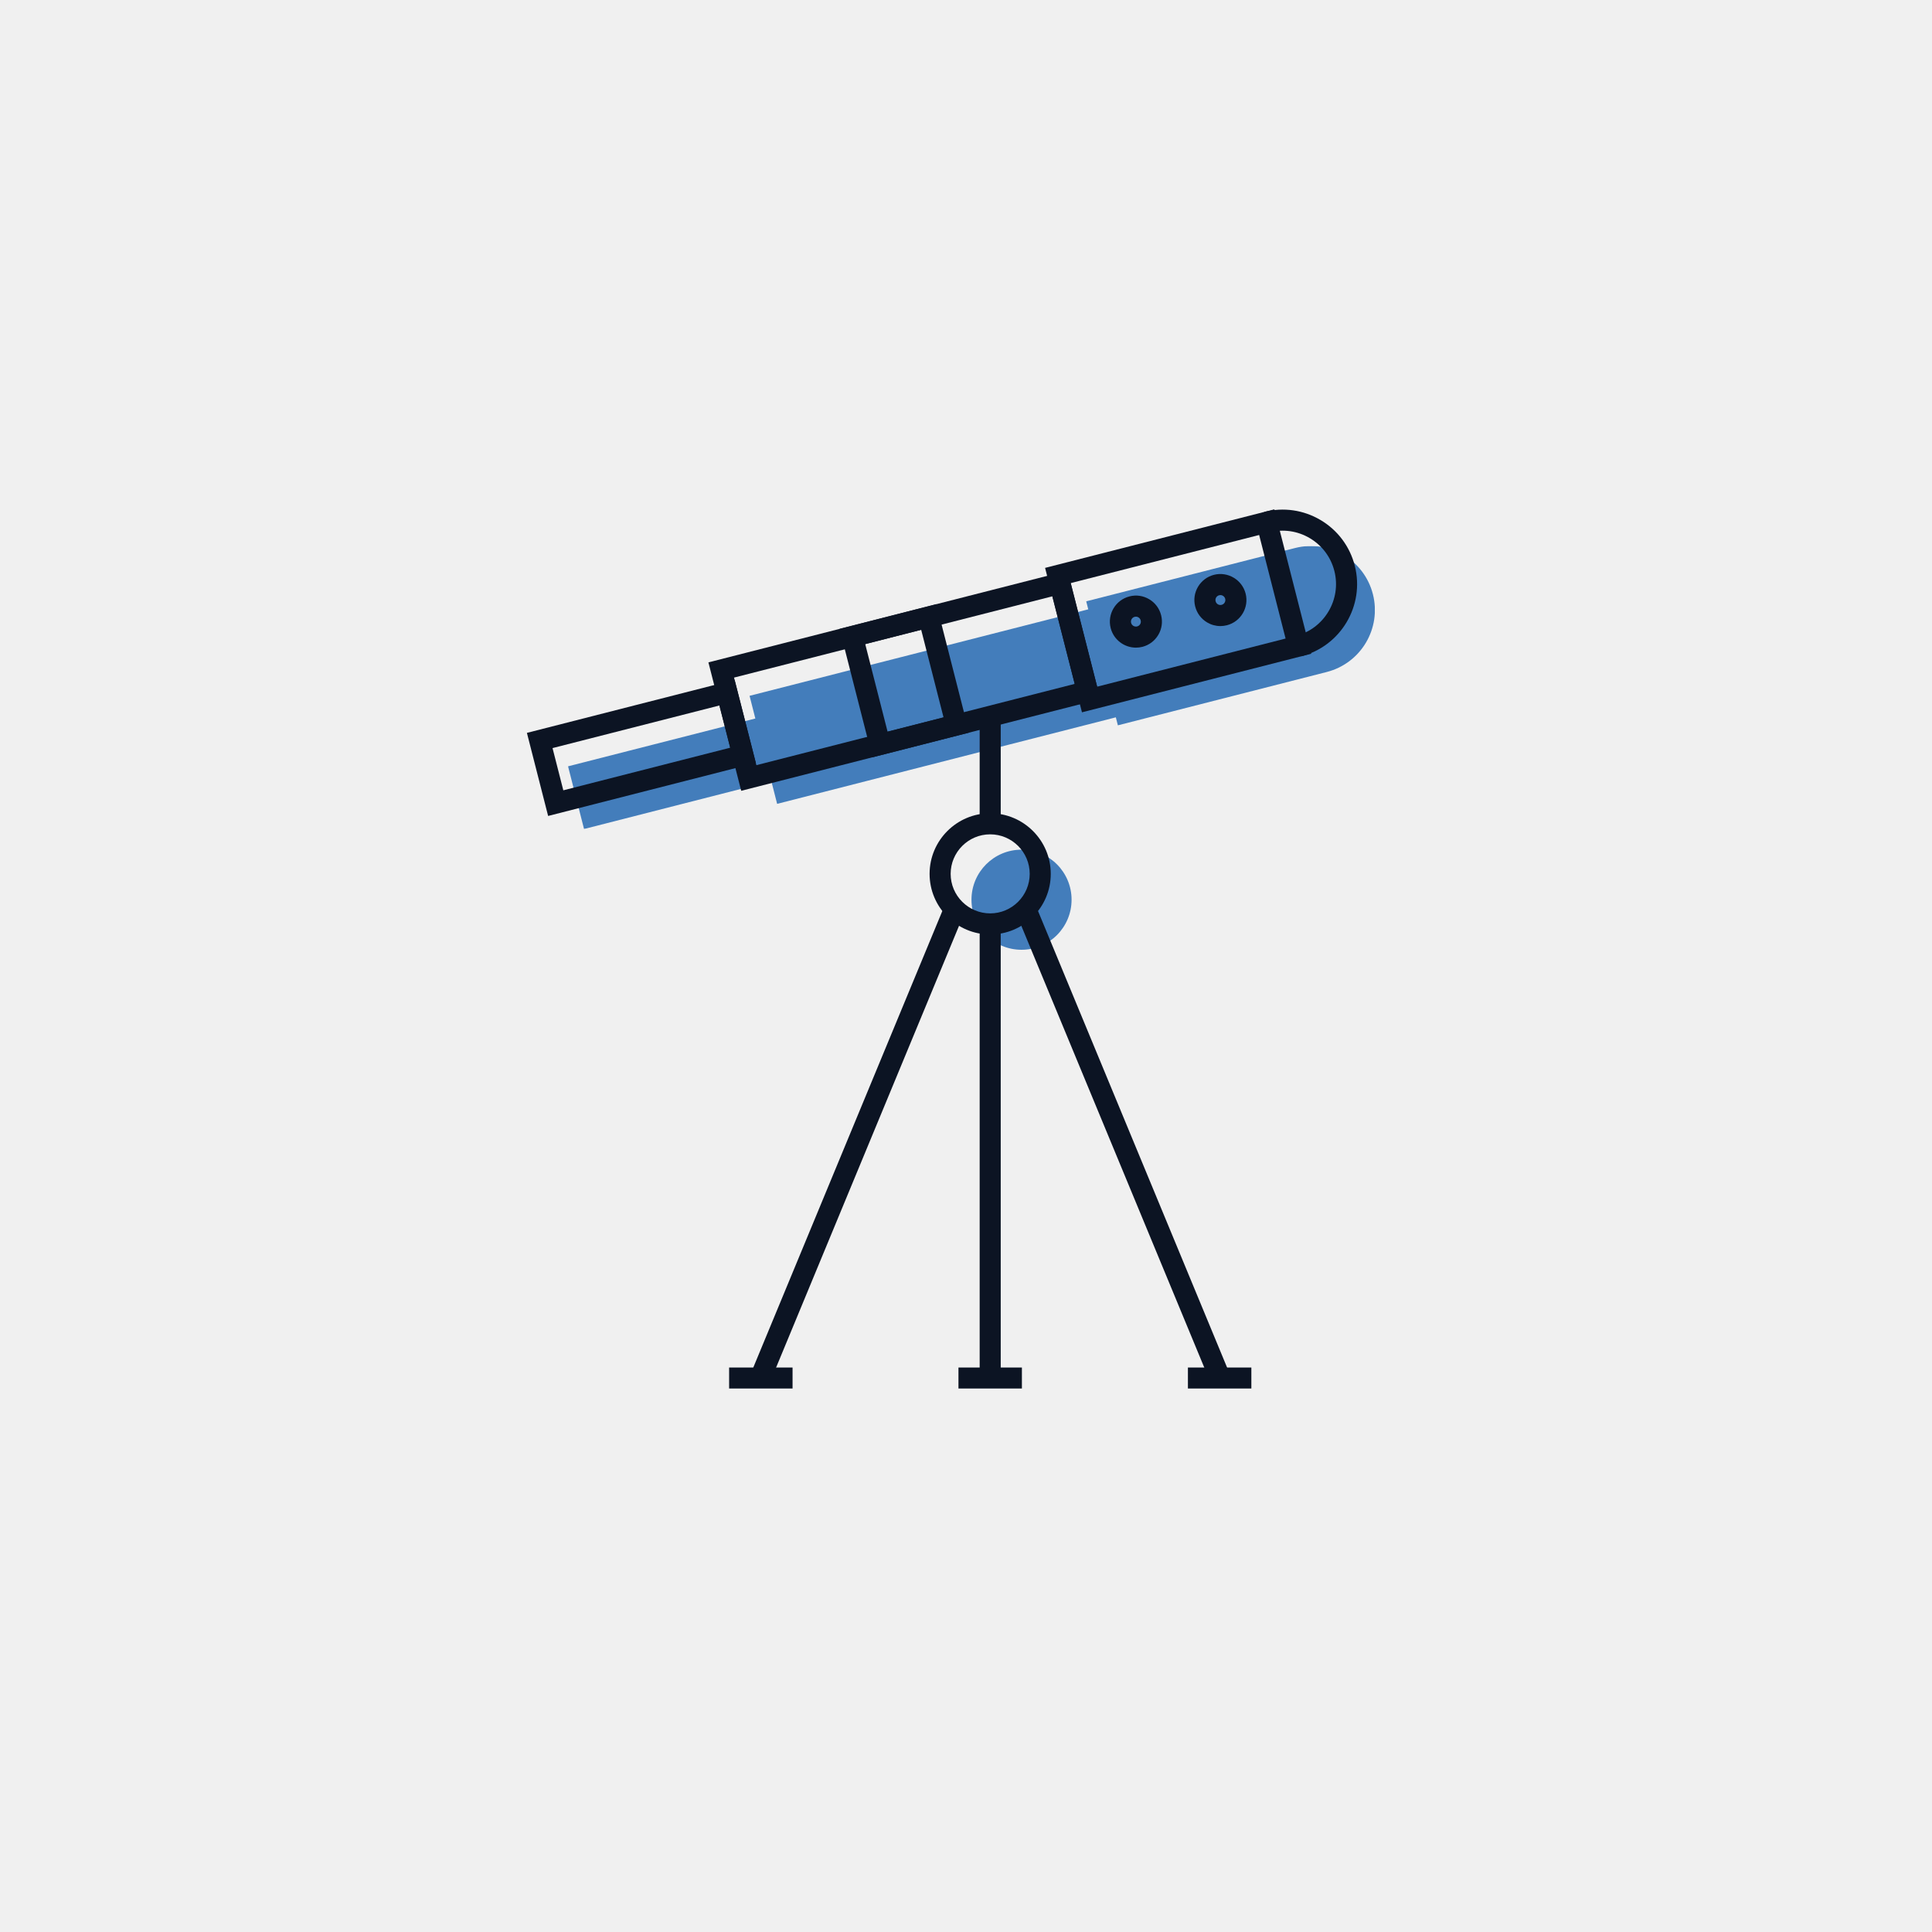
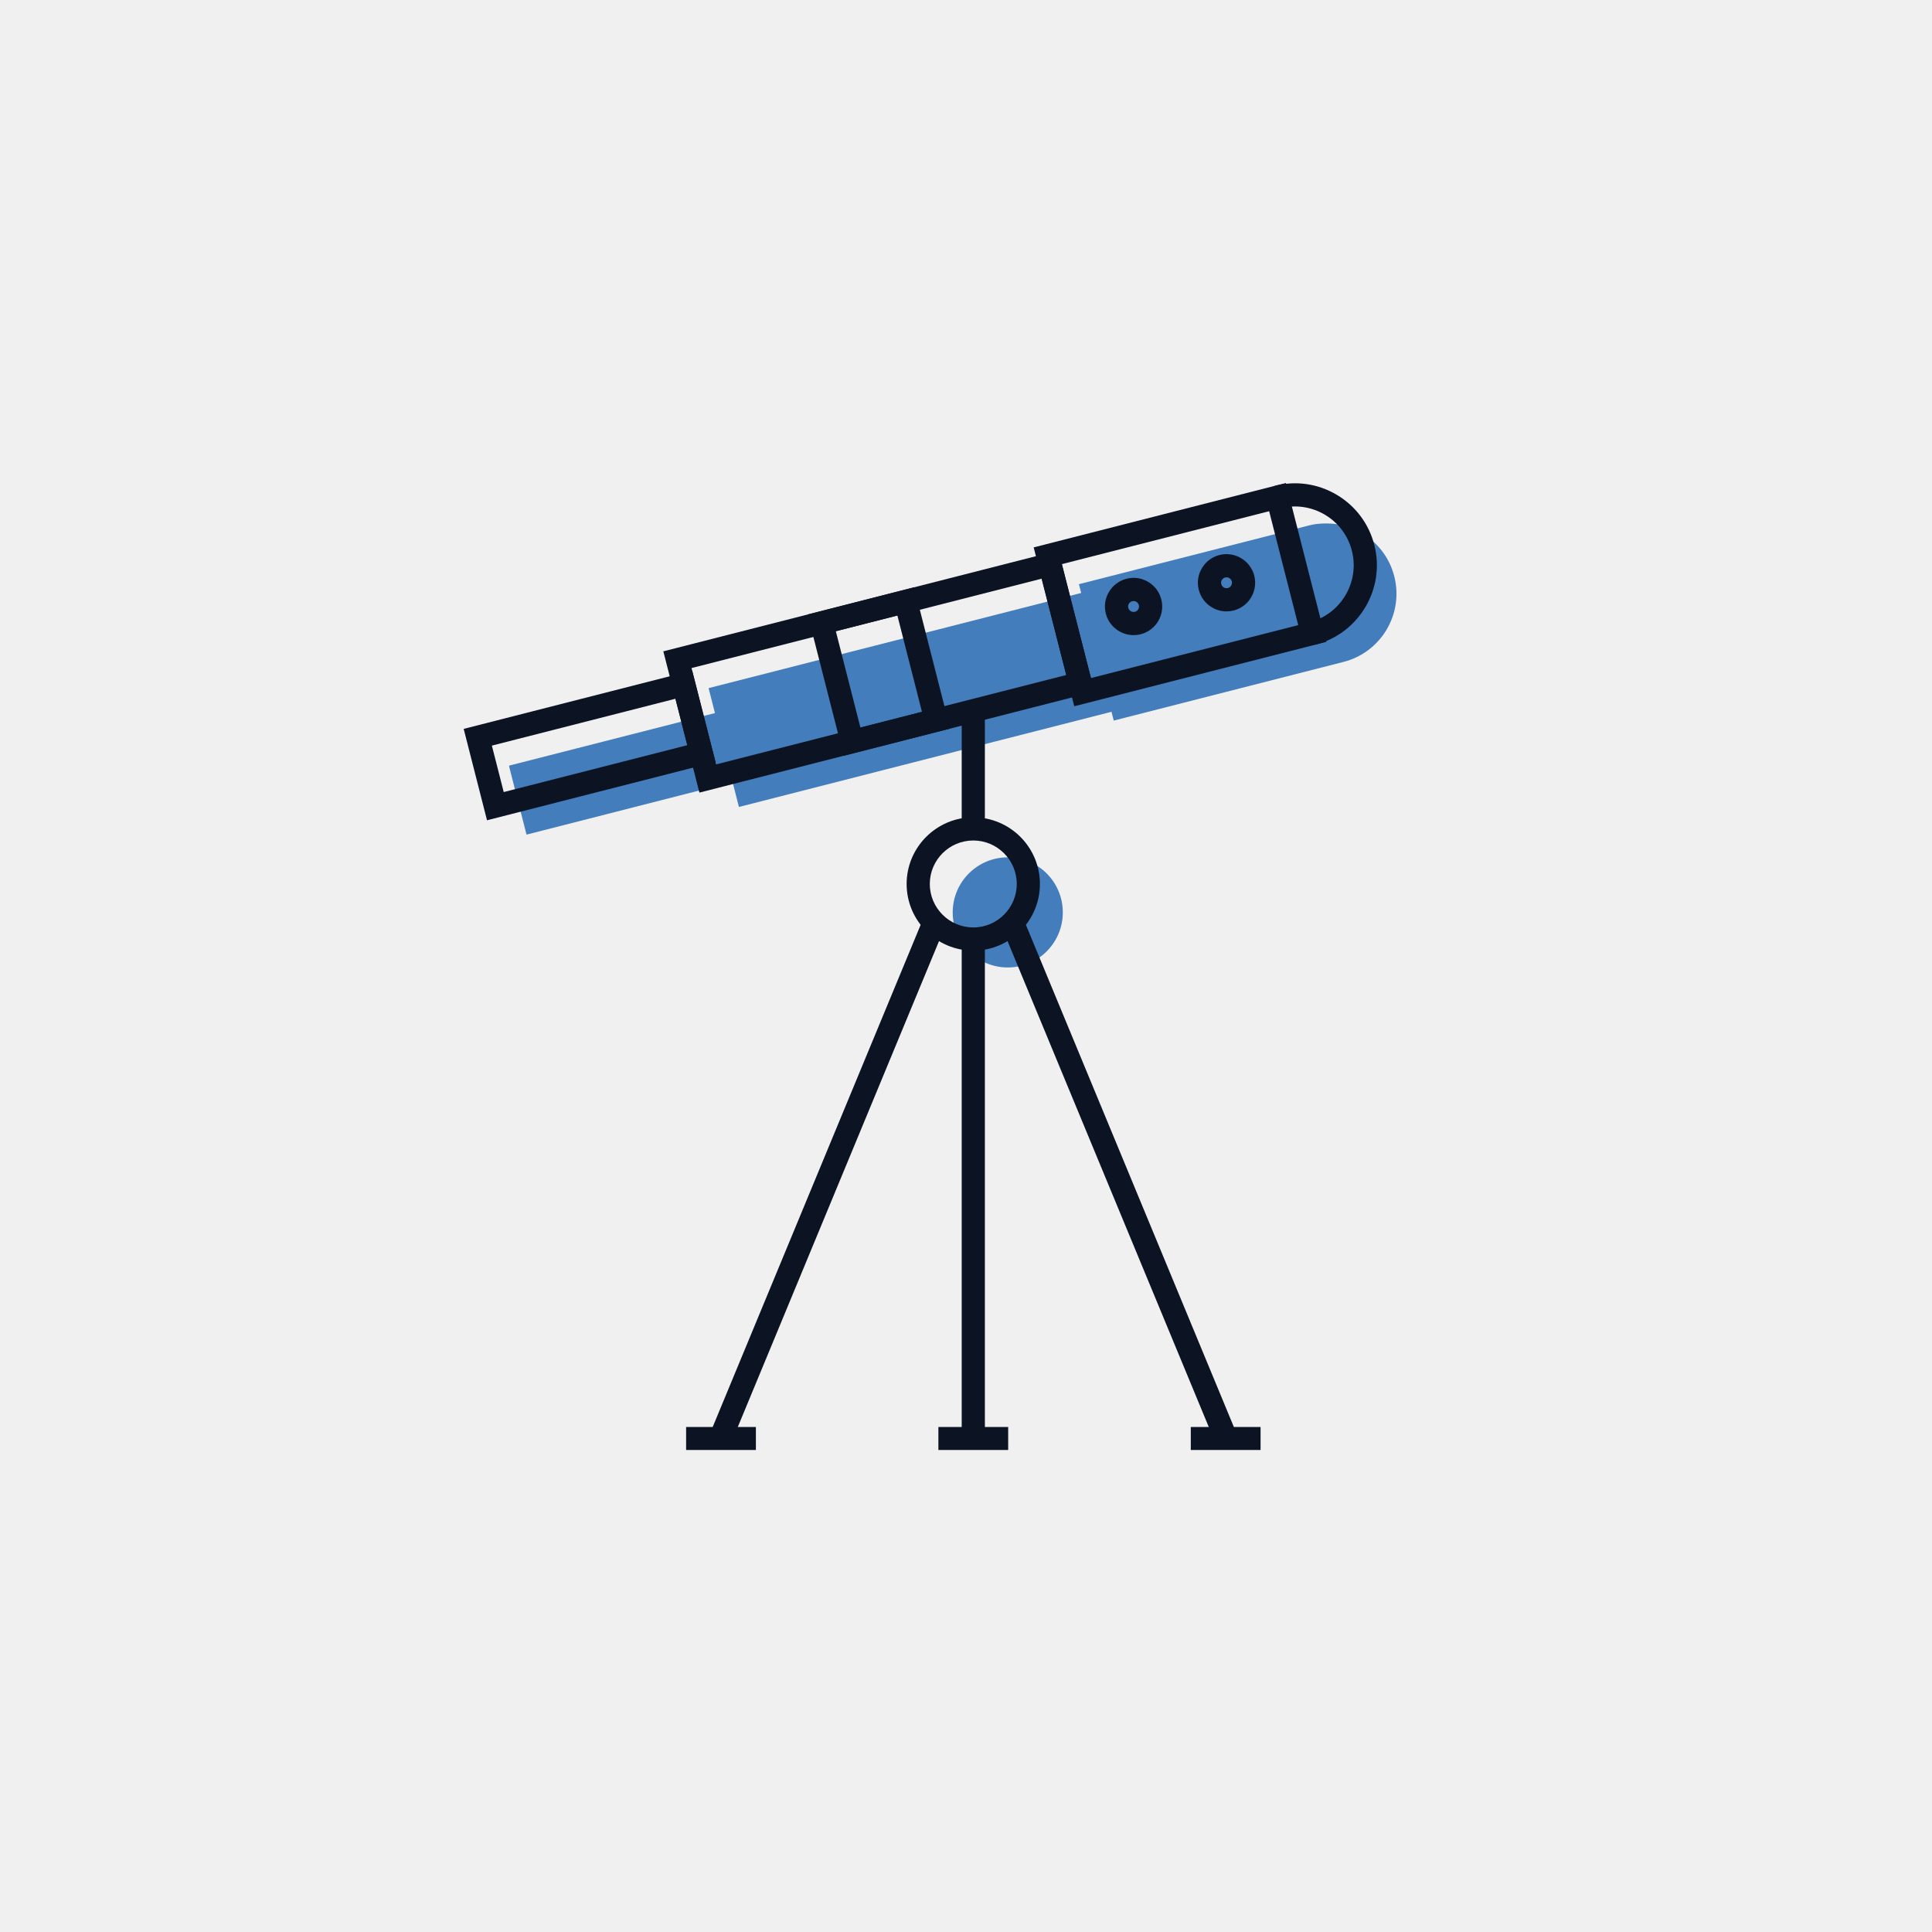
- <svg xmlns="http://www.w3.org/2000/svg" xmlns:xlink="http://www.w3.org/1999/xlink" width="110px" height="110px" viewBox="0 0 110 110" version="1.1">
+ <svg xmlns="http://www.w3.org/2000/svg" xmlns:xlink="http://www.w3.org/1999/xlink" width="100px" height="100px" viewBox="0 0 100 100" version="1.1">
  <defs>
    <polygon id="path-1" points="46.281 16.139 46.281 0.027 0.342 0.027 0.342 16.139 46.281 16.139" />
    <polygon id="path-3" points="0 50.061 48.281 50.061 48.281 0 0 0" />
  </defs>
  <g id="Welcome" stroke="none" stroke-width="1" fill="none" fill-rule="evenodd">
-     <g id="Artboard-Copy-42">
-       <g id="Page-1" transform="translate(30, 29)">
+     <g id="Artboard-Copy-65">
+       <g id="Page-1-Copy" transform="translate(24, 25)">
        <path d="M31.011,22.226 C31.011,20.652 29.736,19.376 28.161,19.376 C26.587,19.376 25.312,20.652 25.312,22.226 C25.312,23.8 26.587,25.076 28.161,25.076 C29.736,25.076 31.011,23.8 31.011,22.226 Z" id="Fill-1" fill="#437DBB" />
        <g id="Group-5" transform="translate(2, 2.061)">
          <mask id="mask-2" fill="white">
            <use xlink:href="#path-1" />
          </mask>
          <g id="Clip-4" />
          <path d="M46.167,2.769 C45.669,0.82 43.685,-0.356 41.735,0.141 L29.845,3.176 L29.961,3.632 L20.318,6.095 L18.146,6.649 L10.677,8.556 L11.006,9.848 L0.342,12.57 L1.253,16.139 L11.917,13.415 L11.38,11.313 L12.247,14.707 L19.716,12.799 L24.063,11.688 L31.531,9.781 L30.746,6.707 L31.647,10.236 L43.538,7.2 C45.488,6.702 46.665,4.718 46.167,2.769" id="Fill-3" fill="#437DBB" mask="url(#mask-2)" />
        </g>
        <path d="M11.793,9.579 L13.066,14.565 L31.189,9.938 L29.916,4.952 L11.793,9.579 Z M12.201,16.025 L10.334,8.713 L30.781,3.492 L32.648,10.804 L12.201,16.025 Z" id="Fill-6" fill="#0C1423" />
        <path d="M19.262,7.671 L20.535,12.658 L23.721,11.844 L22.448,6.858 L19.262,7.671 Z M19.67,14.118 L17.803,6.805 L23.313,5.398 L25.18,12.711 L19.67,14.118 Z" id="Fill-8" fill="#0C1423" />
        <path d="M30.962,4.199 L32.468,10.096 L43.196,7.356 L41.691,1.46 L30.962,4.199 Z M31.603,11.556 L29.503,3.333 L42.556,0 L44.655,8.222 L31.603,11.556 Z" id="Fill-10" fill="#0C1423" />
        <path d="M44.074,8.371 L43.777,7.208 C45.402,6.793 46.387,5.133 45.973,3.507 C45.772,2.719 45.276,2.057 44.577,1.642 C43.877,1.227 43.056,1.109 42.271,1.311 L41.974,0.148 C43.073,-0.131 44.215,0.032 45.189,0.61 C46.164,1.188 46.855,2.112 47.136,3.21 C47.714,5.477 46.341,7.792 44.074,8.371" id="Fill-12" fill="#0C1423" />
        <path d="M1.459,13.593 L2.073,15.997 L11.575,13.571 L10.961,11.167 L1.459,13.593 Z M1.208,17.457 L0,12.727 L11.826,9.707 L13.034,14.437 L1.208,17.457 Z" id="Fill-14" fill="#0C1423" />
        <path d="M34.674,6.11 C34.652,6.11 34.629,6.113 34.604,6.119 C34.453,6.157 34.362,6.312 34.4,6.463 C34.439,6.613 34.594,6.703 34.744,6.666 C34.842,6.641 34.894,6.574 34.916,6.536 C34.938,6.499 34.972,6.422 34.946,6.323 L34.946,6.322 C34.921,6.224 34.855,6.172 34.817,6.15 C34.789,6.133 34.738,6.11 34.674,6.11 M34.675,7.874 C34.014,7.874 33.408,7.428 33.237,6.759 C33.035,5.967 33.516,5.159 34.307,4.957 C34.689,4.856 35.088,4.915 35.43,5.118 C35.77,5.319 36.011,5.642 36.109,6.025 C36.207,6.409 36.15,6.808 35.948,7.149 C35.746,7.489 35.424,7.731 35.04,7.829 C34.918,7.86 34.796,7.874 34.675,7.874" id="Fill-16" fill="#0C1423" />
        <path d="M39.484,4.882 C39.462,4.882 39.438,4.884 39.415,4.891 C39.316,4.916 39.264,4.983 39.242,5.02 C39.22,5.057 39.186,5.135 39.212,5.233 C39.237,5.332 39.303,5.384 39.34,5.406 C39.379,5.428 39.453,5.463 39.554,5.437 C39.705,5.399 39.796,5.245 39.758,5.094 C39.725,4.966 39.61,4.882 39.484,4.882 M39.482,6.646 C39.219,6.646 38.961,6.576 38.728,6.438 C38.388,6.236 38.147,5.914 38.049,5.53 C37.951,5.147 38.008,4.748 38.21,4.408 C38.412,4.068 38.734,3.826 39.118,3.728 C39.905,3.527 40.718,4.005 40.921,4.797 L40.921,4.798 C41.123,5.59 40.642,6.398 39.851,6.6 C39.729,6.631 39.605,6.646 39.482,6.646" id="Fill-18" fill="#0C1423" />
        <path d="M26.377,18.504 C25.136,18.504 24.126,19.513 24.126,20.754 C24.126,21.994 25.136,23.004 26.377,23.004 C27.617,23.004 28.627,21.994 28.627,20.754 C28.627,19.513 27.617,18.504 26.377,18.504 M26.377,24.204 C24.475,24.204 22.927,22.656 22.927,20.754 C22.927,18.852 24.475,17.304 26.377,17.304 C28.279,17.304 29.826,18.852 29.826,20.754 C29.826,22.656 28.279,24.204 26.377,24.204" id="Fill-20" fill="#0C1423" />
        <mask id="mask-4" fill="white">
          <use xlink:href="#path-3" />
        </mask>
        <g id="Clip-23" />
        <polygon id="Fill-22" fill="#0C1423" mask="url(#mask-4)" points="25.778 17.904 26.977 17.904 26.977 11.786 25.778 11.786" />
        <polygon id="Fill-24" fill="#0C1423" mask="url(#mask-4)" points="25.778 49.406 26.977 49.406 26.977 23.604 25.778 23.604" />
        <polygon id="Fill-25" fill="#0C1423" mask="url(#mask-4)" points="38.887 49.636 27.835 22.952 28.945 22.493 39.996 49.177" />
        <polygon id="Fill-26" fill="#0C1423" mask="url(#mask-4)" points="13.867 49.636 12.758 49.177 23.808 22.493 24.918 22.952" />
        <polygon id="Fill-27" fill="#0C1423" mask="url(#mask-4)" points="11.513 50.061 15.125 50.061 15.125 48.861 11.513 48.861" />
        <polygon id="Fill-28" fill="#0C1423" mask="url(#mask-4)" points="24.571 50.061 28.183 50.061 28.183 48.861 24.571 48.861" />
        <polygon id="Fill-29" fill="#0C1423" mask="url(#mask-4)" points="37.635 50.061 41.247 50.061 41.247 48.861 37.635 48.861" />
      </g>
    </g>
  </g>
</svg>
